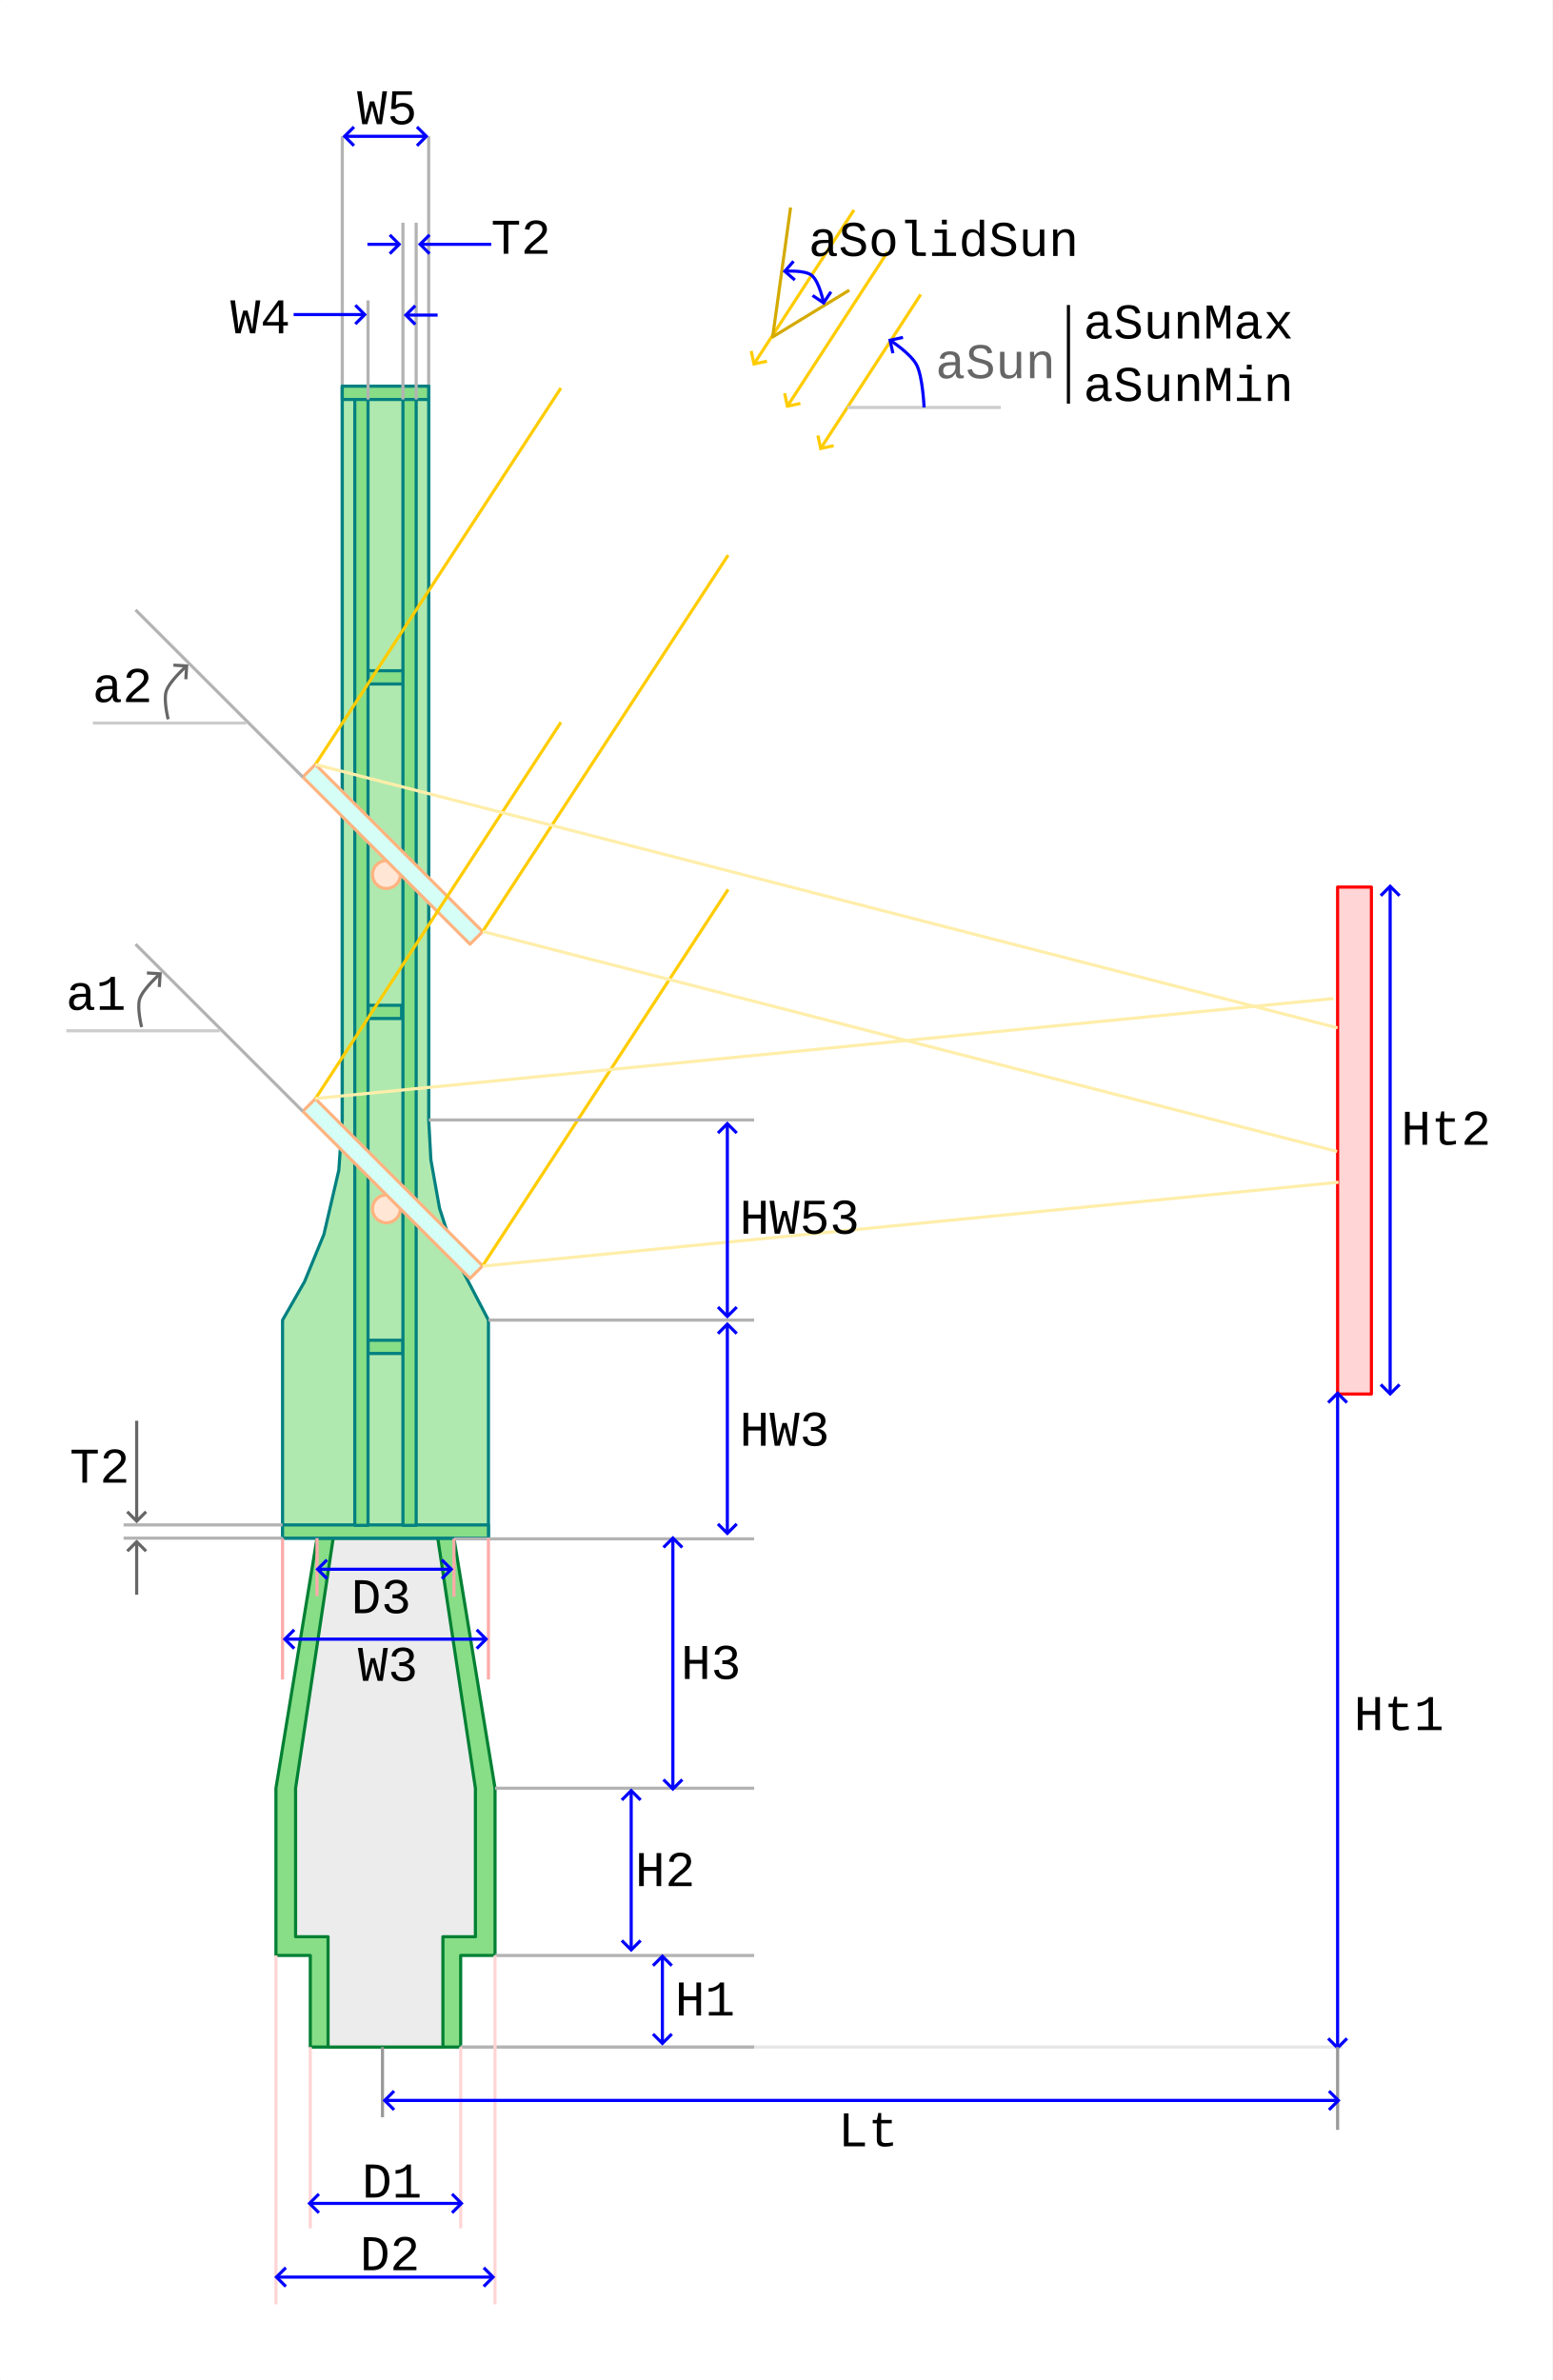
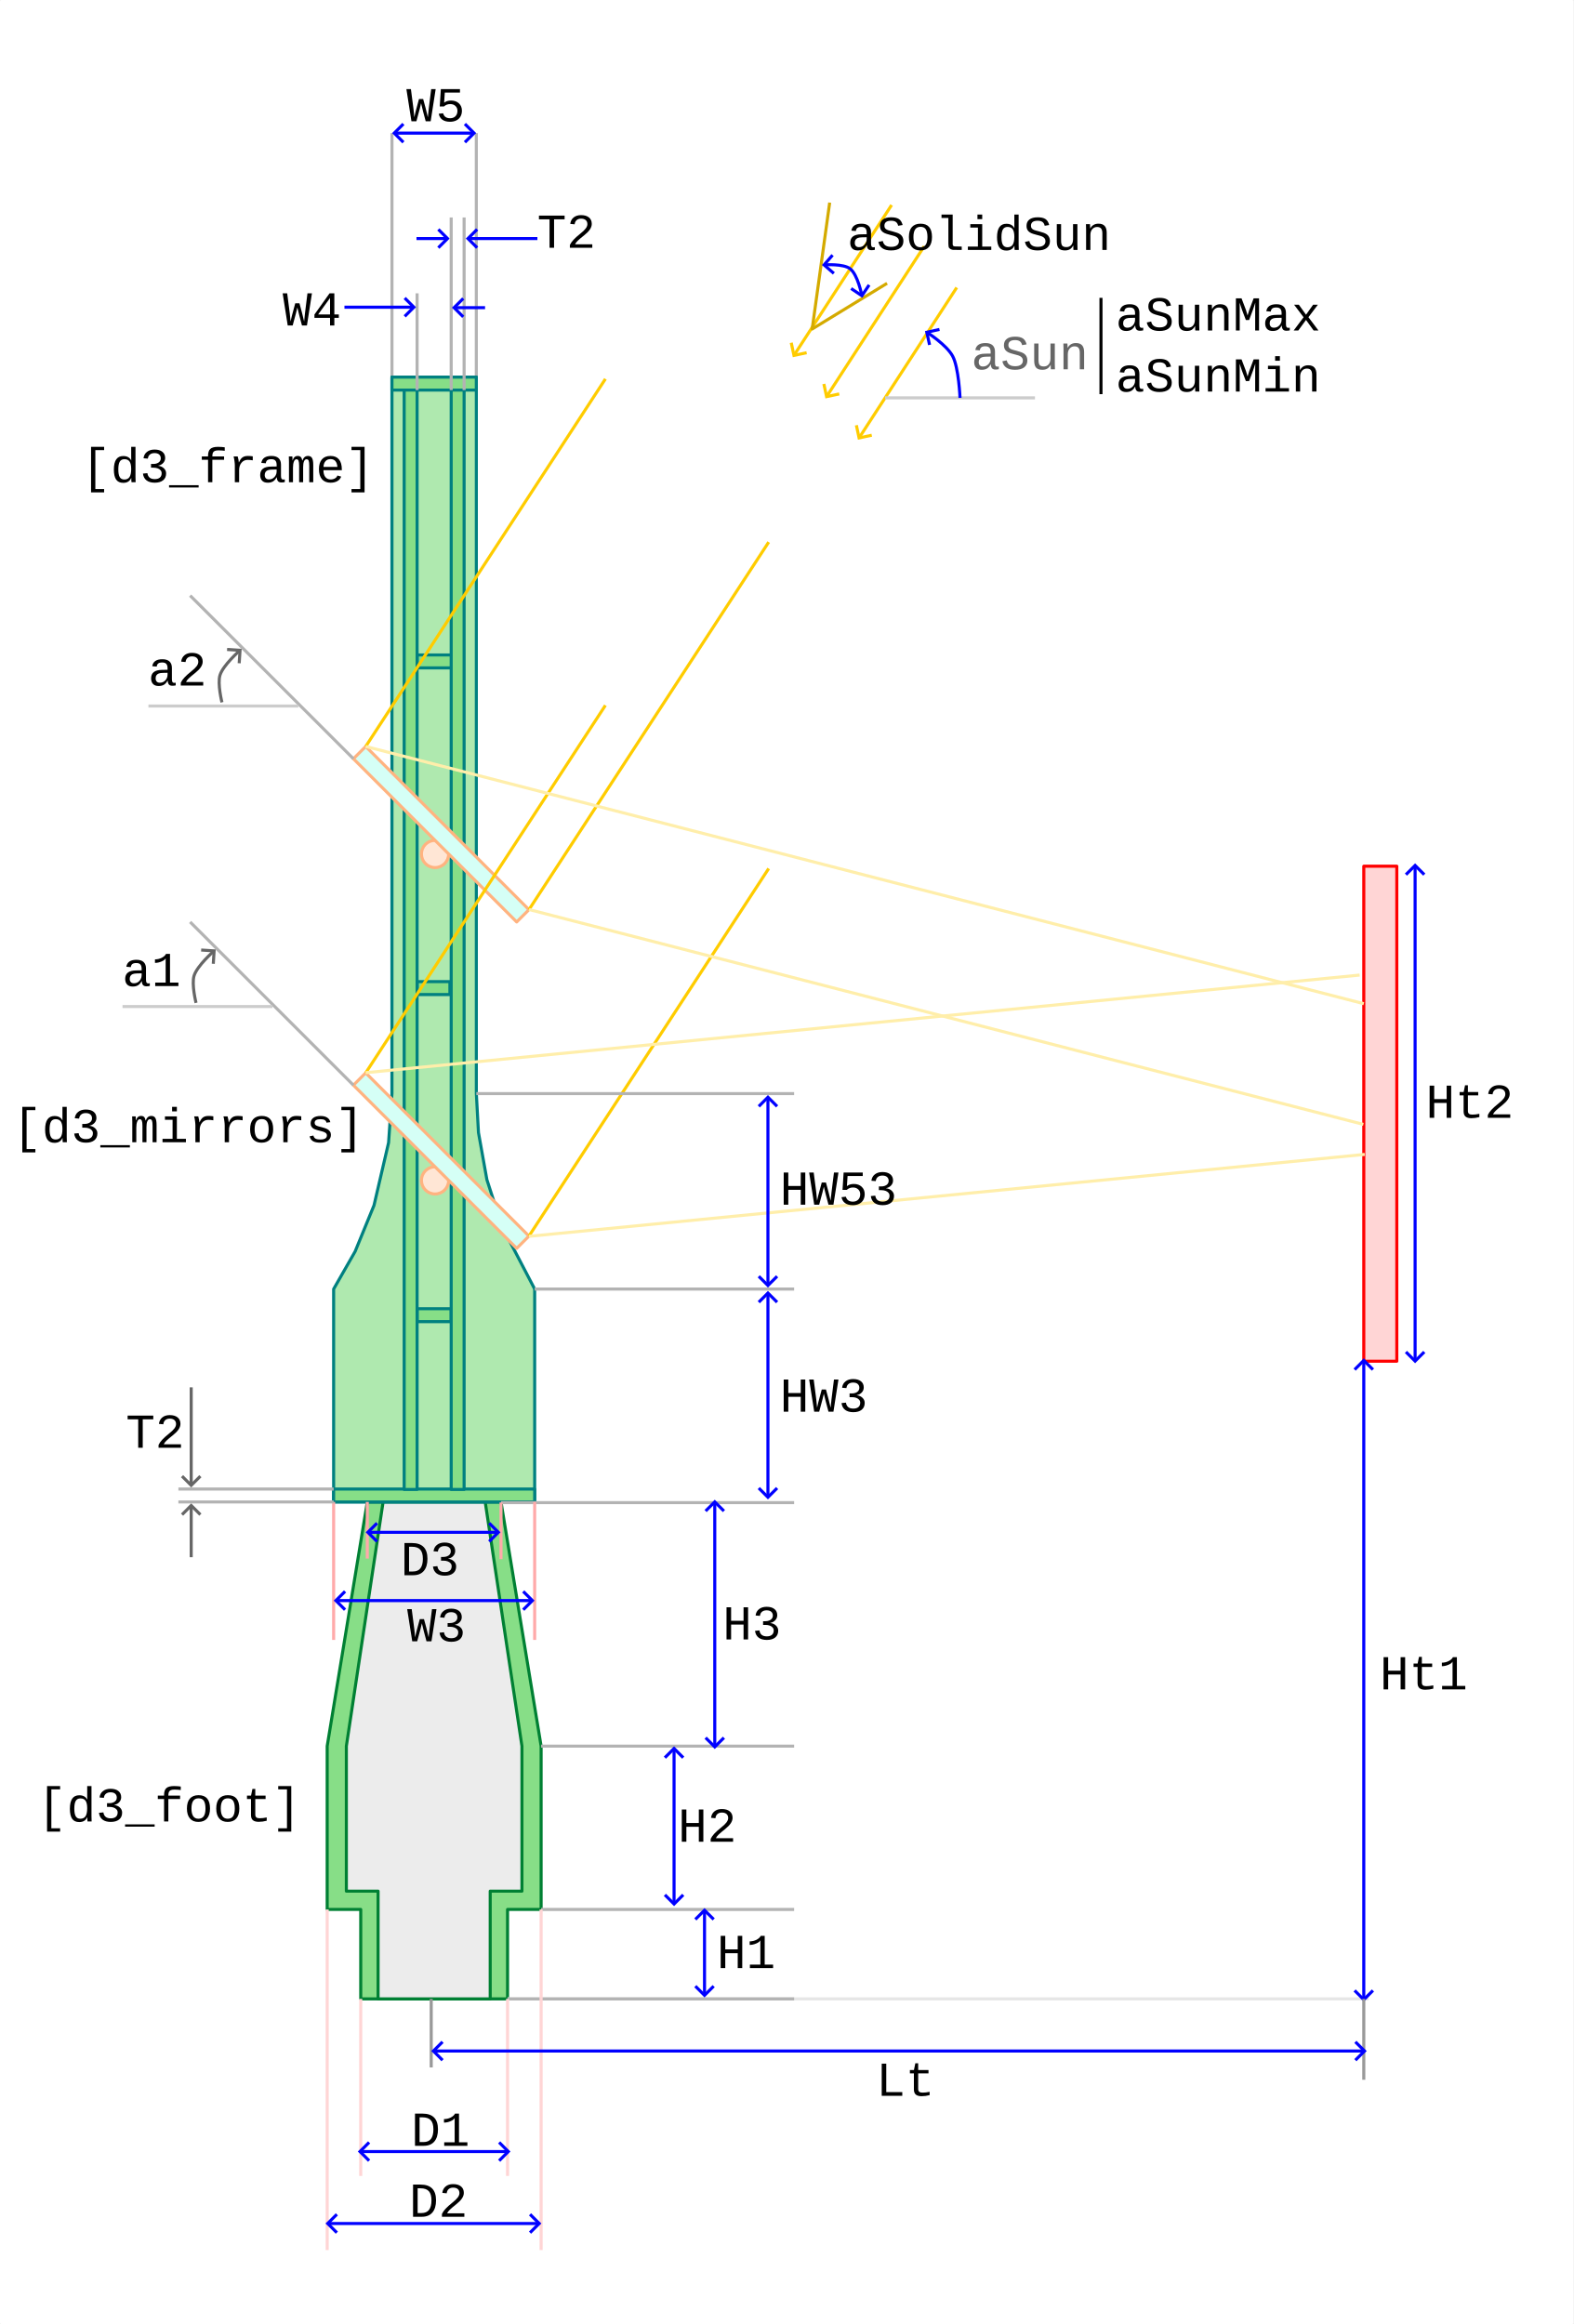
- <svg xmlns="http://www.w3.org/2000/svg" width="496.525" height="761.406" viewBox="0 0 131.372 201.455" version="1.1" id="svg1">
+ <svg xmlns="http://www.w3.org/2000/svg" width="515.445" height="761.406" viewBox="0 0 136.378 201.455" version="1.1" id="svg1">
  <defs id="defs1">
+     <rect x="689.23" y="1352.333" width="144.153" height="33.335" id="rect4" />
+     <rect x="674.815" y="1304.583" width="124.332" height="58.562" id="rect3" />
+     <rect x="684.726" y="1269.445" width="145.955" height="48.652" id="rect2" />
    <rect x="411.867" y="986.843" width="81.864" height="54.769" id="rect68" />
    <rect x="320.128" y="1090.985" width="103.843" height="35.676" id="rect60" />
    <rect x="44.914" y="1429.588" width="36.632" height="29.937" id="rect47" />
    <rect x="223.662" y="905.234" width="38.065" height="21.064" id="rect46" />
    <rect x="187.174" y="889.468" width="47.75" height="31.308" id="rect45" />
    <rect x="186.174" y="897.576" width="26.227" height="18.019" id="rect44" />
    <rect x="349.57" y="1346.477" width="53.156" height="41.096" id="rect43" />
    <rect x="33.786" y="1444.231" width="54.958" height="31.083" id="rect42" />
    <rect x="71.352" y="1143.225" width="38.224" height="26.12" id="rect41" />
    <rect x="489.271" y="1312.367" width="59.885" height="47.143" id="rect30" />
    <rect x="277.126" y="1485.013" width="77.723" height="44.595" id="rect29" />
    <rect x="438.942" y="922.479" width="70.078" height="43.912" id="rect28" />
    <marker style="overflow:visible" id="ArrowWide" refX="0" refY="0" orient="auto-start-reverse" markerWidth="1" markerHeight="1" viewBox="0 0 1 1" preserveAspectRatio="xMidYMid">
      <path style="fill:none;stroke:context-stroke;stroke-width:1;stroke-linecap:butt" d="M 3,-3 0,0 3,3" transform="rotate(180,0.125,0)" id="path12" />
    </marker>
    <marker style="overflow:visible" id="ArrowWide-5" refX="0" refY="0" orient="auto-start-reverse" markerWidth="1" markerHeight="1" viewBox="0 0 1 1" preserveAspectRatio="xMidYMid">
      <path style="fill:none;stroke:context-stroke;stroke-width:1;stroke-linecap:butt" d="M 3,-3 0,0 3,3" transform="rotate(180,0.125,0)" id="path12-8" />
    </marker>
    <marker style="overflow:visible" id="ArrowWide-5-0" refX="0" refY="0" orient="auto-start-reverse" markerWidth="1" markerHeight="1" viewBox="0 0 1 1" preserveAspectRatio="xMidYMid">
      <path style="fill:none;stroke:context-stroke;stroke-width:1;stroke-linecap:butt" d="M 3,-3 0,0 3,3" transform="rotate(180,0.125,0)" id="path12-8-8" />
    </marker>
    <marker style="overflow:visible" id="ArrowWide-0" refX="0" refY="0" orient="auto-start-reverse" markerWidth="1" markerHeight="1" viewBox="0 0 1 1" preserveAspectRatio="xMidYMid">
      <path style="fill:none;stroke:context-stroke;stroke-width:1;stroke-linecap:butt" d="M 3,-3 0,0 3,3" transform="rotate(180,0.125,0)" id="path12-3" />
    </marker>
    <marker style="overflow:visible" id="ArrowWide-3" refX="0" refY="0" orient="auto-start-reverse" markerWidth="1" markerHeight="1" viewBox="0 0 1 1" preserveAspectRatio="xMidYMid">
      <path style="fill:none;stroke:context-stroke;stroke-width:1;stroke-linecap:butt" d="M 3,-3 0,0 3,3" transform="rotate(180,0.125,0)" id="path12-38" />
    </marker>
    <marker style="overflow:visible" id="ArrowWide-64" refX="0" refY="0" orient="auto-start-reverse" markerWidth="1" markerHeight="1" viewBox="0 0 1 1" preserveAspectRatio="xMidYMid">
      <path style="fill:none;stroke:context-stroke;stroke-width:1;stroke-linecap:butt" d="M 3,-3 0,0 3,3" transform="rotate(180,0.125,0)" id="path12-9" />
    </marker>
    <marker style="overflow:visible" id="ArrowWide-4-0" refX="0" refY="0" orient="auto-start-reverse" markerWidth="1" markerHeight="1" viewBox="0 0 1 1" preserveAspectRatio="xMidYMid">
      <path style="fill:none;stroke:context-stroke;stroke-width:1;stroke-linecap:butt" d="M 3,-3 0,0 3,3" transform="rotate(180,0.125,0)" id="path12-30-4" />
    </marker>
    <marker style="overflow:visible" id="ArrowWide-31-7" refX="0" refY="0" orient="auto-start-reverse" markerWidth="1" markerHeight="1" viewBox="0 0 1 1" preserveAspectRatio="xMidYMid">
      <path style="fill:none;stroke:context-stroke;stroke-width:1;stroke-linecap:butt" d="M 3,-3 0,0 3,3" transform="rotate(180,0.125,0)" id="path12-49-1" />
    </marker>
    <rect x="148.438" y="601.077" width="29.942" height="25.483" id="rect22-2" />
    <rect x="135.696" y="640.894" width="35.357" height="29.624" id="rect23-7" />
    <rect x="145.571" y="690.904" width="35.676" height="29.624" id="rect24-2" />
    <rect x="489.271" y="1312.367" width="59.885" height="47.143" id="rect30-1" />
    <marker style="overflow:visible" id="ArrowWide-73" refX="0" refY="0" orient="auto-start-reverse" markerWidth="1" markerHeight="1" viewBox="0 0 1 1" preserveAspectRatio="xMidYMid">
      <path style="fill:none;stroke:context-stroke;stroke-width:1;stroke-linecap:butt" d="M 3,-3 0,0 3,3" transform="rotate(180,0.125,0)" id="path12-6" />
    </marker>
    <marker style="overflow:visible" id="ArrowWide-6-6" refX="0" refY="0" orient="auto-start-reverse" markerWidth="1" markerHeight="1" viewBox="0 0 1 1" preserveAspectRatio="xMidYMid">
      <path style="fill:none;stroke:context-stroke;stroke-width:1;stroke-linecap:butt" d="M 3,-3 0,0 3,3" transform="rotate(180,0.125,0)" id="path12-1-3" />
    </marker>
    <rect x="110.532" y="678.162" width="35.995" height="23.253" id="rect25-8" />
    <rect x="126.777" y="719.572" width="39.817" height="25.483" id="rect26-1" />
    <marker style="overflow:visible" id="ArrowWide-55-6" refX="0" refY="0" orient="auto-start-reverse" markerWidth="1" markerHeight="1" viewBox="0 0 1 1" preserveAspectRatio="xMidYMid">
      <path style="fill:none;stroke:context-stroke;stroke-width:1;stroke-linecap:butt" d="M 3,-3 0,0 3,3" transform="rotate(180,0.125,0)" id="path12-4-1" />
    </marker>
    <rect x="132.829" y="627.197" width="37.269" height="27.713" id="rect27-9" />
    <rect x="71.352" y="1143.225" width="38.224" height="26.12" id="rect41-8" />
    <marker style="overflow:visible" id="ArrowWide-62" refX="0" refY="0" orient="auto-start-reverse" markerWidth="1" markerHeight="1" viewBox="0 0 1 1" preserveAspectRatio="xMidYMid">
      <path style="fill:none;stroke:context-stroke;stroke-width:1;stroke-linecap:butt" d="M 3,-3 0,0 3,3" transform="rotate(180,0.125,0)" id="path12-47" />
    </marker>
    <marker style="overflow:visible" id="ArrowWide-55-6-4" refX="0" refY="0" orient="auto-start-reverse" markerWidth="1" markerHeight="1" viewBox="0 0 1 1" preserveAspectRatio="xMidYMid">
      <path style="fill:none;stroke:context-stroke;stroke-width:1;stroke-linecap:butt" d="M 3,-3 0,0 3,3" transform="rotate(180,0.125,0)" id="path12-4-1-9" />
    </marker>
    <marker style="overflow:visible" id="ArrowWide-64-9" refX="0" refY="0" orient="auto-start-reverse" markerWidth="1" markerHeight="1" viewBox="0 0 1 1" preserveAspectRatio="xMidYMid">
      <path style="fill:none;stroke:context-stroke;stroke-width:1;stroke-linecap:butt" d="M 3,-3 0,0 3,3" transform="rotate(180,0.125,0)" id="path12-9-7" />
    </marker>
    <marker style="overflow:visible" id="ArrowWide-56" refX="0" refY="0" orient="auto-start-reverse" markerWidth="1" markerHeight="1" viewBox="0 0 1 1" preserveAspectRatio="xMidYMid">
      <path style="fill:none;stroke:context-stroke;stroke-width:1;stroke-linecap:butt" d="M 3,-3 0,0 3,3" transform="rotate(180,0.125,0)" id="path12-7" />
    </marker>
    <marker style="overflow:visible" id="ArrowWide-7-7" refX="0" refY="0" orient="auto-start-reverse" markerWidth="1" markerHeight="1" viewBox="0 0 1 1" preserveAspectRatio="xMidYMid">
      <path style="fill:none;stroke:context-stroke;stroke-width:1;stroke-linecap:butt" d="M 3,-3 0,0 3,3" transform="rotate(180,0.125,0)" id="path12-45-4" />
    </marker>
    <marker style="overflow:visible" id="ArrowWide-8" refX="0" refY="0" orient="auto-start-reverse" markerWidth="1" markerHeight="1" viewBox="0 0 1 1" preserveAspectRatio="xMidYMid">
      <path style="fill:none;stroke:context-stroke;stroke-width:1;stroke-linecap:butt" d="M 3,-3 0,0 3,3" transform="rotate(180,0.125,0)" id="path12-2" />
    </marker>
    <marker style="overflow:visible" id="ArrowWide-7-6" refX="0" refY="0" orient="auto-start-reverse" markerWidth="1" markerHeight="1" viewBox="0 0 1 1" preserveAspectRatio="xMidYMid">
      <path style="fill:none;stroke:context-stroke;stroke-width:1;stroke-linecap:butt" d="M 3,-3 0,0 3,3" transform="rotate(180,0.125,0)" id="path12-45-0" />
    </marker>
    <marker style="overflow:visible" id="ArrowWide-2" refX="0" refY="0" orient="auto-start-reverse" markerWidth="1" markerHeight="1" viewBox="0 0 1 1" preserveAspectRatio="xMidYMid">
      <path style="fill:none;stroke:context-stroke;stroke-width:1;stroke-linecap:butt" d="M 3,-3 0,0 3,3" transform="rotate(180,0.125,0)" id="path12-64" />
    </marker>
    <marker style="overflow:visible" id="ArrowWide-04-6" refX="0" refY="0" orient="auto-start-reverse" markerWidth="1" markerHeight="1" viewBox="0 0 1 1" preserveAspectRatio="xMidYMid">
      <path style="fill:none;stroke:context-stroke;stroke-width:1;stroke-linecap:butt" d="M 3,-3 0,0 3,3" transform="rotate(180,0.125,0)" id="path12-09-0" />
    </marker>
    <marker style="overflow:visible" id="ArrowWide-46" refX="0" refY="0" orient="auto-start-reverse" markerWidth="1" markerHeight="1" viewBox="0 0 1 1" preserveAspectRatio="xMidYMid">
      <path style="fill:none;stroke:context-stroke;stroke-width:1;stroke-linecap:butt" d="M 3,-3 0,0 3,3" transform="rotate(180,0.125,0)" id="path12-76" />
    </marker>
    <marker style="overflow:visible" id="ArrowWide-64-9-2" refX="0" refY="0" orient="auto-start-reverse" markerWidth="1" markerHeight="1" viewBox="0 0 1 1" preserveAspectRatio="xMidYMid">
      <path style="fill:none;stroke:context-stroke;stroke-width:1;stroke-linecap:butt" d="M 3,-3 0,0 3,3" transform="rotate(180,0.125,0)" id="path12-9-7-9" />
    </marker>
    <rect x="349.57" y="1346.477" width="53.156" height="41.096" id="rect43-6" />
  </defs>
-   <g id="layer1" transform="translate(-14.17037,-234.4313)">
-     <rect style="fill:#ffffff;stroke:#ffffff;stroke-width:0.265;stroke-linejoin:round;stroke-dasharray:none" id="rect48" width="131.108" height="201.191" x="14.303" y="234.564" />
+   <g id="layer1" transform="translate(-9.164436,-234.4313)">
+     <rect style="fill:#ffffff;stroke:#ffffff;stroke-width:0.265;stroke-linejoin:round;stroke-dasharray:none" id="rect48" width="136.114" height="201.191" x="9.297" y="234.564" />
    <path style="fill:#ffeeaa;stroke:#b3b3b3;stroke-width:0.265;stroke-linejoin:round" d="M 43.138,267.126 V 245.97" id="path18-17-3-7-4-6-1-0-11-7" />
    <path style="fill:#ffeeaa;stroke:#b3b3b3;stroke-width:0.265;stroke-linejoin:round" d="M 50.449,267.125 V 245.97" id="path18-17-3-7-4-6-1-0-11-7-3" />
    <path style="fill:#ffeeaa;stroke:#666666;stroke-width:0.265;stroke-linejoin:round;stroke-dasharray:none;marker-start:url(#ArrowWide-46)" d="m 25.737,363.121 v -8.428" id="path34-7" />
    <path style="fill:#ffeeaa;stroke:#666666;stroke-width:0.265;stroke-linejoin:round;stroke-dasharray:none;marker-start:url(#ArrowWide-04-6)" d="m 25.737,364.999 v 4.419" id="path34-6-5" />
    <path style="fill:#ffeeaa;stroke:#0000ff;stroke-width:0.265;stroke-linejoin:round;stroke-dasharray:none;marker-start:url(#ArrowWide-56)" d="M 47.885,255.11 H 45.264" id="path20-47" />
    <path style="fill:#ffeeaa;stroke:#0000ff;stroke-width:0.265;stroke-linejoin:round;stroke-dasharray:none;marker-start:url(#ArrowWide-7-7)" d="m 49.791,255.11 h 5.952" id="path20-4-4" />
    <path style="fill:#87de87;stroke:#008033;stroke-width:0.265;stroke-linejoin:round" d="m 40.999,364.626 -3.476,21.166 v 14.159 h 2.908 v 7.754 h 12.726 v -7.754 h 2.908 V 385.793 l -3.476,-21.166 z" id="path7-7" />
    <path style="fill:#ececec;stroke:#008033;stroke-width:0.265;stroke-linejoin:round" d="m 42.369,364.626 -3.184,21.166 v 12.571 h 2.75 v 9.341 h 9.718 v -9.341 h 2.75 V 385.793 l -3.184,-21.166 z" id="path7-6-8" />
    <rect style="fill:#87de87;stroke:#008080;stroke-width:0.265;stroke-linejoin:round" id="rect7-8" width="7.311" height="62.104" x="43.138" y="267.125" />
    <path style="fill:#afe9af;stroke:#008080;stroke-width:0.265;stroke-linejoin:round" d="m 43.138,267.126 v 62.104 l -0.293,4.249 -1.264,5.44 -1.637,3.997 -1.862,3.257 v 18.454 h 17.425 v -18.454 0 l -2.831,-5.426 -1.31,-4.052 -0.73,-4.087 -0.185,-3.379 v -62.104 z" id="path9" />
    <rect style="fill:#87de87;stroke:#008080;stroke-width:0.265;stroke-linejoin:round" id="rect3-6-5-3" width="3.517" height="1.12" x="45.316" y="291.206" />
    <rect style="fill:#87de87;stroke:#008080;stroke-width:0.265;stroke-linejoin:round" id="rect3-6-1-8" width="2.843" height="1.12" x="45.316" y="319.523" />
    <rect style="fill:#87de87;stroke:#008080;stroke-width:0.265;stroke-linejoin:round" id="rect3-6-60" width="2.955" height="1.12" x="45.316" y="347.877" />
    <rect style="fill:#87de87;stroke:#008080;stroke-width:0.265;stroke-linejoin:round" id="rect3-6-60-9" width="7.311" height="1.12" x="43.138" y="267.125" />
    <rect style="fill:#87de87;stroke:#008080;stroke-width:0.265;stroke-linejoin:round" id="rect3-6-60-9-3" width="17.425" height="1.12" x="38.081" y="363.507" />
    <rect style="fill:#87de87;stroke:#008080;stroke-width:0.265;stroke-linejoin:round" id="rect3-6-60-9-2" width="95.299" height="1.12" x="268.245" y="-45.316" transform="rotate(90)" />
    <rect style="fill:#87de87;stroke:#008080;stroke-width:0.265;stroke-linejoin:round" id="rect3-6-60-9-2-9" width="95.299" height="1.12" x="268.245" y="-49.391" transform="rotate(90)" />
    <circle style="fill:#ffe6d5;stroke:#ffb380;stroke-width:0.265;stroke-linejoin:round" id="path10" cx="46.871" cy="308.458" r="1.18" />
    <circle style="fill:#ffe6d5;stroke:#ffb380;stroke-width:0.265;stroke-linejoin:round" id="path10-2" cx="46.871" cy="336.753" r="1.18" />
    <rect style="fill:#d5fff6;stroke:#ffb380;stroke-width:0.265;stroke-linejoin:round" id="rect6-1-48" width="1.507" height="20.01" x="-184.175" y="240.387" transform="rotate(-45.00911)" />
    <rect style="fill:#d5fff6;stroke:#ffb380;stroke-width:0.265;stroke-linejoin:round" id="rect6-1-48-3" width="1.507" height="20.01" x="-204.186" y="260.391" transform="rotate(-45.00911)" />
    <rect style="fill:#ffd5d5;stroke:#ff0000;stroke-width:0.265;stroke-linejoin:round" id="rect10" width="2.861" height="42.908" x="127.37" y="309.518" />
    <path style="fill:#ffd5d5;stroke:#999999;stroke-width:0.265;stroke-linejoin:round" d="m 46.54,407.705 v 5.939" id="path11" />
    <path style="fill:#ffd5d5;stroke:#e6e6e6;stroke-width:0.265;stroke-linejoin:round" d="M 53.156,407.705 H 127.792" id="path11-1-0" />
    <path style="fill:#ffd5d5;stroke:#0000ff;stroke-width:0.265;stroke-linejoin:round;marker-start:url(#ArrowWide-5);marker-end:url(#ArrowWide-5)" d="M 127.37,407.705 V 352.426" id="path11-1-0-4-7" />
    <path style="fill:#ffd5d5;stroke:#999999;stroke-width:0.265;stroke-linejoin:round" d="m 127.37,407.705 v 7.008" id="path11-2" />
    <path style="fill:#ffd5d5;stroke:#0000ff;stroke-width:0.265;stroke-linejoin:round;marker-start:url(#ArrowWide-5-0);marker-end:url(#ArrowWide-5-0)" d="M 131.818,352.351 V 309.518" id="path11-1-0-4-7-0" />
    <path style="fill:#ffd5d5;stroke:#ffcc00;stroke-width:0.265;stroke-linejoin:round;marker-end:url(#ArrowWide)" d="m 86.443,252.205 -8.428,12.979" id="path13" />
    <path style="fill:#ffd5d5;stroke:#ffcc00;stroke-width:0.265;stroke-linejoin:round;marker-end:url(#ArrowWide-0)" d="m 89.271,255.779 -8.428,12.979" id="path13-9" />
    <path style="fill:#ffd5d5;stroke:#ffcc00;stroke-width:0.265;stroke-linejoin:round;marker-end:url(#ArrowWide-3)" d="m 92.088,259.358 -8.428,12.979" id="path13-6" />
    <path style="fill:#ffd5d5;stroke:#cccccc;stroke-width:0.265;stroke-linejoin:round" d="M 85.878,268.921 H 98.87" id="path14" />
    <path style="fill:none;stroke:#0000ff;stroke-width:0.265;stroke-linejoin:round;marker-end:url(#ArrowWide)" d="m 92.374,268.921 c 0,0 -0.111,-2.647 -0.642,-3.622 -0.53,-0.975 -2.183,-2.032 -2.183,-2.032" id="path15" />
    <path style="fill:#ffd5d5;stroke:#ffcc00;stroke-width:0.265;stroke-linejoin:round" d="m 61.639,267.277 -20.777,31.861" id="path13-67" />
    <path style="fill:#ffd5d5;stroke:#ffcc00;stroke-width:0.265;stroke-linejoin:round" d="M 75.79,281.424 55.012,313.285" id="path13-67-2" />
    <path style="fill:#ffd5d5;stroke:#ffcc00;stroke-width:0.265;stroke-linejoin:round" d="M 61.639,295.572 40.861,327.433" id="path13-67-21" />
    <path style="fill:#ffd5d5;stroke:#ffcc00;stroke-width:0.265;stroke-linejoin:round" d="M 75.79,309.718 55.012,341.58" id="path13-67-4" />
    <path style="fill:none;stroke:#ffeeaa;stroke-width:0.265;stroke-linejoin:round" d="m 40.861,299.139 86.509,22.298" id="path16" />
    <path style="fill:none;stroke:#ffeeaa;stroke-width:0.265;stroke-linejoin:round" d="m 55.018,313.275 72.315,18.624" id="path16-5" />
    <path style="fill:#ffeeaa;stroke:#ffeeaa;stroke-width:0.265;stroke-linejoin:round" d="m 55.012,341.602 72.439,-7.103" id="path17" />
    <path style="fill:#ffeeaa;stroke:#ffeeaa;stroke-width:0.265;stroke-linejoin:round" d="m 40.856,327.416 86.157,-8.462" id="path17-6" />
    <path style="fill:#ffeeaa;stroke:#0000ff;stroke-width:0.265;stroke-linejoin:round;stroke-dasharray:none;marker-start:url(#ArrowWide-2);marker-end:url(#ArrowWide-2)" d="m 43.399,245.97 h 6.788" id="path19-2" />
    <path style="fill:#ffeeaa;stroke:#b3b3b3;stroke-width:0.265;stroke-linejoin:round" d="M 52.588,364.686 H 77.995" id="path18-1" />
    <path style="fill:#ffeeaa;stroke:#b3b3b3;stroke-width:0.265;stroke-linejoin:round" d="M 56.064,385.793 H 77.995" id="path18-3-0" />
    <path style="fill:#ffeeaa;stroke:#b3b3b3;stroke-width:0.265;stroke-linejoin:round" d="M 56.064,399.952 H 77.995" id="path18-3-1-6" />
    <path style="fill:#ffeeaa;stroke:#b3b3b3;stroke-width:0.265;stroke-linejoin:round" d="M 53.156,407.705 H 77.995" id="path18-3-1-3-1" />
    <path style="fill:#ffeeaa;stroke:#0000ff;stroke-width:0.265;stroke-linejoin:round;stroke-dasharray:none;marker-start:url(#ArrowWide-64);marker-end:url(#ArrowWide-64)" d="m 71.116,364.686 v 21.107" id="path21-5" />
    <path style="fill:#ffeeaa;stroke:#0000ff;stroke-width:0.265;stroke-linejoin:round;stroke-dasharray:none;marker-start:url(#ArrowWide-4-0);marker-end:url(#ArrowWide-4-0)" d="m 67.588,386.065 v 13.349" id="path21-8-9" />
    <path style="fill:#ffeeaa;stroke:#0000ff;stroke-width:0.265;stroke-linejoin:round;stroke-dasharray:none;marker-start:url(#ArrowWide-31-7);marker-end:url(#ArrowWide-31-7)" d="m 70.228,400.085 v 7.243" id="path21-89-4" />
    <text xml:space="preserve" transform="matrix(0.2645833,0,0,0.2645833,32.02085,242.2321)" id="text22-9" style="font-size:16px;line-height:normal;font-family:'Liberation Mono';-inkscape-font-specification:'Liberation Mono';text-decoration-color:#000000;white-space:pre;shape-inside:url(#rect22-2);display:inline;fill:#000000;stroke-width:1;-inkscape-stroke:none;stop-color:#000000">
      <tspan x="148.438" y="615.313" id="tspan1">H1</tspan>
    </text>
    <text xml:space="preserve" transform="matrix(0.2645833,0,0,0.2645833,32.02085,220.7409)" id="text23-9" style="font-size:16px;line-height:normal;font-family:'Liberation Mono';-inkscape-font-specification:'Liberation Mono';text-decoration-color:#000000;white-space:pre;shape-inside:url(#rect23-7);display:inline;fill:#000000;stroke-width:1;-inkscape-stroke:none;stop-color:#000000">
      <tspan x="135.695" y="655.131" id="tspan2">H2</tspan>
    </text>
    <text xml:space="preserve" transform="matrix(0.2645833,0,0,0.2645833,33.28504,189.979)" id="text24-1" style="font-size:16px;line-height:normal;font-family:'Liberation Mono';-inkscape-font-specification:'Liberation Mono';text-decoration-color:#000000;white-space:pre;shape-inside:url(#rect24-2);display:inline;fill:#000000;stroke-width:1;-inkscape-stroke:none;stop-color:#000000">
-       <tspan x="145.57" y="705.141" id="tspan3">H3</tspan>
+       <tspan x="145.57" y="705.141" id="tspan6">H3</tspan>
    </text>
    <text xml:space="preserve" transform="matrix(0.2645833,0,0,0.2645833,-22.79847,18.60658)" id="text28" style="font-size:16px;line-height:normal;font-family:'Liberation Mono';-inkscape-font-specification:'Liberation Mono';text-decoration-color:#000000;white-space:pre;shape-inside:url(#rect28);display:inline;fill:#666666;stroke-width:1;-inkscape-stroke:none;stop-color:#000000">
-       <tspan x="438.941" y="936.715" id="tspan4">aSun</tspan>
+       <tspan x="438.941" y="936.715" id="tspan7">aSun</tspan>
    </text>
    <text xml:space="preserve" transform="matrix(0.2645833,0,0,0.2645833,11.77148,19.42999)" id="text29" style="font-size:16px;line-height:normal;font-family:'Liberation Mono';-inkscape-font-specification:'Liberation Mono';text-decoration-color:#000000;white-space:pre;shape-inside:url(#rect29);display:inline;fill:#000000;stroke-width:1;-inkscape-stroke:none;stop-color:#000000">
-       <tspan x="277.127" y="1499.25" id="tspan5">Lt</tspan>
+       <tspan x="277.127" y="1499.25" id="tspan8">Lt</tspan>
    </text>
    <text xml:space="preserve" transform="matrix(0.2645833,0,0,0.2645833,-0.7018443,29.8765)" id="text30" style="font-size:16px;line-height:normal;font-family:'Liberation Mono';-inkscape-font-specification:'Liberation Mono';text-decoration-color:#000000;white-space:pre;shape-inside:url(#rect30);display:inline;fill:#000000;stroke-width:1;-inkscape-stroke:none;stop-color:#000000">
-       <tspan x="489.271" y="1326.604" id="tspan6">Ht1</tspan>
+       <tspan x="489.271" y="1326.604" id="tspan9">Ht1</tspan>
    </text>
    <text xml:space="preserve" transform="matrix(0.2645833,0,0,0.2645833,3.289239,-19.66903)" id="text30-9" style="font-size:16px;line-height:normal;font-family:'Liberation Mono';-inkscape-font-specification:'Liberation Mono';text-decoration-color:#000000;white-space:pre;shape-inside:url(#rect30-1);display:inline;fill:#000000;stroke-width:1;-inkscape-stroke:none;stop-color:#000000">
-       <tspan x="489.271" y="1326.604" id="tspan7">Ht2</tspan>
+       <tspan x="489.271" y="1326.604" id="tspan10">Ht2</tspan>
    </text>
    <path style="fill:#ffeeaa;stroke:#ffd5d5;stroke-width:0.265;stroke-linejoin:round" d="m 37.523,399.952 v 29.524" id="path18-3-6-3" />
    <path style="fill:#ffeeaa;stroke:#ffd5d5;stroke-width:0.265;stroke-linejoin:round" d="m 56.064,399.952 v 29.524" id="path18-3-6-2-9" />
    <path style="fill:#ffeeaa;stroke:#ffd5d5;stroke-width:0.265;stroke-linejoin:round" d="m 40.43,407.705 v 15.349" id="path18-3-6-2-5-0" />
    <path style="fill:#ffeeaa;stroke:#ffd5d5;stroke-width:0.265;stroke-linejoin:round" d="m 53.156,407.705 v 15.349" id="path18-3-6-2-5-9-8" />
    <path style="fill:#ffeeaa;stroke:#0000ff;stroke-width:0.265;stroke-linejoin:round;stroke-dasharray:none;marker-start:url(#ArrowWide-73);marker-end:url(#ArrowWide-73)" d="M 40.43,420.937 H 53.156" id="path19-8" />
    <path style="fill:#ffeeaa;stroke:#0000ff;stroke-width:0.265;stroke-linejoin:round;stroke-dasharray:none;marker-start:url(#ArrowWide-6-6);marker-end:url(#ArrowWide-6-6)" d="M 37.632,427.174 H 55.834" id="path19-1-5" />
    <text xml:space="preserve" transform="matrix(0.2645833,0,0,0.2645833,15.55467,237.2417)" id="text25-0" style="font-size:16px;line-height:normal;font-family:'Liberation Mono';-inkscape-font-specification:'Liberation Mono';text-decoration-color:#000000;white-space:pre;shape-inside:url(#rect25-8);display:inline;fill:#000000;stroke-width:1;-inkscape-stroke:none;stop-color:#000000">
-       <tspan x="110.531" y="692.399" id="tspan8">D1</tspan>
+       <tspan x="110.531" y="692.399" id="tspan11">D1</tspan>
    </text>
    <text xml:space="preserve" transform="matrix(0.2645833,0,0,0.2645833,11.08787,232.4378)" id="text26-6" style="font-size:16px;line-height:normal;font-family:'Liberation Mono';-inkscape-font-specification:'Liberation Mono';text-decoration-color:#000000;white-space:pre;shape-inside:url(#rect26-1);display:inline;fill:#000000;stroke-width:1;-inkscape-stroke:none;stop-color:#000000">
-       <tspan x="126.777" y="733.809" id="tspan9">D2</tspan>
+       <tspan x="126.777" y="733.809" id="tspan12">D2</tspan>
    </text>
    <path style="fill:#ffd5d5;stroke:#0000ff;stroke-width:0.265;stroke-linejoin:round;marker-start:url(#ArrowWide);marker-end:url(#ArrowWide)" d="M 46.793,412.223 H 127.37" id="path11-1-0-4" />
    <path style="fill:#ffeeaa;stroke:#ffaaaa;stroke-width:0.265;stroke-linejoin:round" d="m 40.999,364.626 v 4.911" id="path18-3-6-2-5-9-8-4" />
    <path style="fill:#ffeeaa;stroke:#ffaaaa;stroke-width:0.265;stroke-linejoin:round" d="m 52.588,364.673 v 4.911" id="path18-3-6-2-5-9-8-4-7" />
    <path style="fill:#ffeeaa;stroke:#0000ff;stroke-width:0.265;stroke-linejoin:round;stroke-dasharray:none;marker-start:url(#ArrowWide-55-6);marker-end:url(#ArrowWide-55-6)" d="M 41.114,367.259 H 52.294" id="path19-6-8" />
    <text xml:space="preserve" transform="matrix(0.2645833,0,0,0.2645833,8.742343,201.2652)" id="text27-1" style="font-size:16px;line-height:normal;font-family:'Liberation Mono';-inkscape-font-specification:'Liberation Mono';text-decoration-color:#000000;white-space:pre;shape-inside:url(#rect27-9);display:inline;fill:#000000;stroke-width:1;-inkscape-stroke:none;stop-color:#000000">
-       <tspan x="132.83" y="641.434" id="tspan10">D3</tspan>
+       <tspan x="132.83" y="641.434" id="tspan13">D3</tspan>
    </text>
    <path style="fill:#ffeeaa;stroke:#b3b3b3;stroke-width:0.265;stroke-linejoin:round" d="m 45.316,268.245 v -8.387" id="path18-17-3-7-4-6-1-0" />
    <path style="fill:#ffffff;stroke:#b3b3b3;stroke-width:0.265;stroke-linejoin:round;stroke-dasharray:none" d="m 25.644,286.058 14.151,14.147" id="path40" />
    <path style="fill:#ffffff;stroke:#b3b3b3;stroke-width:0.265;stroke-linejoin:round;stroke-dasharray:none" d="m 25.644,314.352 14.151,14.147" id="path40-0" />
    <path style="fill:#ffd5d5;stroke:#cccccc;stroke-width:0.265;stroke-linejoin:round" d="M 22.029,295.632 H 35.02" id="path14-8" />
    <path style="fill:#ffffff;stroke:#666666;stroke-width:0.265;stroke-linejoin:round;stroke-dasharray:none;marker-end:url(#ArrowWide)" d="m 28.402,295.314 c 0,0 -0.403,-1.607 -0.169,-2.36 0.267,-0.859 1.686,-2.107 1.686,-2.107" id="path41" />
    <text xml:space="preserve" transform="matrix(0.2645833,0,0,0.2645833,3.118331,-12.38905)" id="text41" style="font-size:16px;line-height:normal;font-family:'Liberation Mono';-inkscape-font-specification:'Liberation Mono';text-decoration-color:#000000;white-space:pre;shape-inside:url(#rect41);display:inline;fill:#000000;stroke-width:1;-inkscape-stroke:none;stop-color:#000000">
-       <tspan x="71.352" y="1157.461" id="tspan11">a2</tspan>
+       <tspan x="71.352" y="1157.461" id="tspan14">a2</tspan>
    </text>
    <path style="fill:#ffd5d5;stroke:#cccccc;stroke-width:0.265;stroke-linejoin:round" d="M 19.783,321.684 H 32.775" id="path14-8-9" />
    <path style="fill:#ffffff;stroke:#666666;stroke-width:0.265;stroke-linejoin:round;stroke-dasharray:none;marker-end:url(#ArrowWide-62)" d="m 26.156,321.367 c 0,0 -0.403,-1.607 -0.169,-2.36 0.267,-0.859 1.686,-2.107 1.686,-2.107" id="path41-2" />
    <text xml:space="preserve" transform="matrix(0.2645833,0,0,0.2645833,0.8724645,13.66362)" id="text41-8" style="font-size:16px;line-height:normal;font-family:'Liberation Mono';-inkscape-font-specification:'Liberation Mono';text-decoration-color:#000000;white-space:pre;shape-inside:url(#rect41-8);display:inline;fill:#000000;stroke-width:1;-inkscape-stroke:none;stop-color:#000000">
-       <tspan x="71.352" y="1157.461" id="tspan12">a1</tspan>
+       <tspan x="71.352" y="1157.461" id="tspan15">a1</tspan>
    </text>
    <path style="fill:#ffeeaa;stroke:#ffaaaa;stroke-width:0.265;stroke-linejoin:round" d="M 38.081,364.626 V 376.589" id="path18-3-6-2-5-9-8-4-7-9" />
    <path style="fill:#ffeeaa;stroke:#ffaaaa;stroke-width:0.265;stroke-linejoin:round" d="m 55.506,364.627 v 11.962" id="path18-3-6-2-5-9-8-4-7-9-2" />
    <path style="fill:#ffeeaa;stroke:#0000ff;stroke-width:0.265;stroke-linejoin:round;stroke-dasharray:none;marker-start:url(#ArrowWide-55-6-4);marker-end:url(#ArrowWide-55-6-4)" d="M 38.343,373.177 H 55.243" id="path19-6-8-9" />
    <text xml:space="preserve" transform="matrix(0.2645833,0,0,0.2645833,35.51827,-9.17754)" id="text42" style="font-size:16px;line-height:normal;font-family:'Liberation Mono';-inkscape-font-specification:'Liberation Mono';text-decoration-color:#000000;white-space:pre;shape-inside:url(#rect42);display:inline;fill:#000000;stroke-width:1;-inkscape-stroke:none;stop-color:#000000">
-       <tspan x="33.785" y="1458.467" id="tspan13">W3</tspan>
+       <tspan x="33.785" y="1458.467" id="tspan16">W3</tspan>
    </text>
    <path style="fill:#ffeeaa;stroke:#b3b3b3;stroke-width:0.265;stroke-linejoin:round" d="M 55.506,346.172 H 77.995" id="path18-1-8" />
    <path style="fill:#ffeeaa;stroke:#0000ff;stroke-width:0.265;stroke-linejoin:round;stroke-dasharray:none;marker-start:url(#ArrowWide-64-9);marker-end:url(#ArrowWide-64-9)" d="m 75.725,346.584 v 17.57" id="path21-5-3" />
    <text xml:space="preserve" transform="matrix(0.2645833,0,0,0.2645833,-15.73292,-3.218098)" id="text43" style="font-size:16px;line-height:normal;font-family:'Liberation Mono';-inkscape-font-specification:'Liberation Mono';text-decoration-color:#000000;white-space:pre;shape-inside:url(#rect43);display:inline;fill:#000000;stroke-width:1;-inkscape-stroke:none;stop-color:#000000">
-       <tspan x="349.57" y="1360.713" id="tspan14">HW3</tspan>
+       <tspan x="349.57" y="1360.713" id="tspan17">HW3</tspan>
    </text>
    <path style="fill:#ffeeaa;stroke:#b3b3b3;stroke-width:0.265;stroke-linejoin:round" d="m 48.271,268.245 v -14.961" id="path18-17-3-7-4-6-1-0-1" />
    <path style="fill:#ffeeaa;stroke:#b3b3b3;stroke-width:0.265;stroke-linejoin:round" d="m 49.391,268.245 v -14.961" id="path18-17-3-7-4-6-1-0-11" />
    <path style="fill:#ffeeaa;stroke:#0000ff;stroke-width:0.265;stroke-linejoin:round;stroke-dasharray:none;marker-start:url(#ArrowWide-8)" d="m 48.586,261.102 h 2.621" id="path20-46" />
    <path style="fill:#ffeeaa;stroke:#0000ff;stroke-width:0.265;stroke-linejoin:round;stroke-dasharray:none;marker-start:url(#ArrowWide-7-6)" d="M 44.971,261.06 H 39.019" id="path20-4-2" />
    <text xml:space="preserve" transform="matrix(0.2645833,0,0,0.2645833,-15.59524,21.39608)" id="text44" style="font-size:16px;line-height:normal;font-family:'Liberation Mono';-inkscape-font-specification:'Liberation Mono';text-decoration-color:#000000;white-space:pre;shape-inside:url(#rect44);display:inline;fill:#000000;stroke-width:1;-inkscape-stroke:none;stop-color:#000000">
-       <tspan x="186.174" y="911.813" id="tspan15">W4</tspan>
+       <tspan x="186.174" y="911.813" id="tspan18">W4</tspan>
    </text>
    <text xml:space="preserve" transform="matrix(0.2645833,0,0,0.2645833,-5.135783,5.840253)" id="text45" style="font-size:16px;line-height:normal;font-family:'Liberation Mono';-inkscape-font-specification:'Liberation Mono';text-decoration-color:#000000;white-space:pre;shape-inside:url(#rect45);display:inline;fill:#000000;stroke-width:1;-inkscape-stroke:none;stop-color:#000000">
-       <tspan x="187.174" y="903.703" id="tspan16">W5</tspan>
+       <tspan x="187.174" y="903.703" id="tspan19">W5</tspan>
    </text>
    <text xml:space="preserve" transform="matrix(0.2645833,0,0,0.2645833,-3.456476,12.63402)" id="text46" style="font-size:16px;line-height:normal;font-family:'Liberation Mono';-inkscape-font-specification:'Liberation Mono';text-decoration-color:#000000;white-space:pre;shape-inside:url(#rect46);display:inline;fill:#000000;stroke-width:1;-inkscape-stroke:none;stop-color:#000000">
-       <tspan x="223.662" y="919.471" id="tspan17">T2</tspan>
+       <tspan x="223.662" y="919.471" id="tspan20">T2</tspan>
    </text>
    <path style="fill:#ffeeaa;stroke:#b3b3b3;stroke-width:0.265;stroke-linejoin:round" d="M 24.627,364.626 H 38.081" id="path18-1-4" />
    <path style="fill:#ffeeaa;stroke:#b3b3b3;stroke-width:0.265;stroke-linejoin:round" d="M 24.627,363.507 H 38.081" id="path18-1-4-7" />
    <text xml:space="preserve" transform="matrix(0.2645833,0,0,0.2645833,8.185217,-22.08116)" id="text47" style="font-size:16px;line-height:normal;font-family:'Liberation Mono';-inkscape-font-specification:'Liberation Mono';text-decoration-color:#000000;white-space:pre;shape-inside:url(#rect47);display:inline;fill:#000000;stroke-width:1;-inkscape-stroke:none;stop-color:#000000">
-       <tspan x="44.914" y="1443.824" id="tspan18">T2</tspan>
+       <tspan x="44.914" y="1443.824" id="tspan21">T2</tspan>
    </text>
    <path style="fill:#ffeeaa;stroke:#b3b3b3;stroke-width:0.265;stroke-linejoin:round" d="M 50.449,329.229 H 77.995" id="path18-1-8-3" />
    <path style="fill:#ffeeaa;stroke:#0000ff;stroke-width:0.265;stroke-linejoin:round;stroke-dasharray:none;marker-start:url(#ArrowWide-64-9-2);marker-end:url(#ArrowWide-64-9-2)" d="m 75.725,329.61 v 16.185" id="path21-5-3-3" />
    <text xml:space="preserve" transform="matrix(0.2645833,0,0,0.2645833,-15.73292,-21.16156)" id="text43-1" style="font-size:16px;line-height:normal;font-family:'Liberation Mono';-inkscape-font-specification:'Liberation Mono';text-decoration-color:#000000;white-space:pre;shape-inside:url(#rect43-6);display:inline;fill:#000000;stroke-width:1;-inkscape-stroke:none;stop-color:#000000">
-       <tspan x="349.57" y="1360.713" id="tspan19">HW53</tspan>
+       <tspan x="349.57" y="1360.713" id="tspan22">HW53</tspan>
    </text>
    <path style="fill:none;stroke:#d4aa00;stroke-width:0.265;stroke-linejoin:round" d="m 81.077,251.995 -1.517,10.956 6.489,-3.961" id="path24" />
    <path style="fill:none;stroke:#0000ff;stroke-width:0.265;stroke-linejoin:round;stroke-dasharray:none;marker-start:url(#ArrowWide);marker-end:url(#ArrowWide)" d="m 80.655,257.389 c 0,0 1.604,-0.112 2.191,0.337 0.659,0.504 1.011,2.276 1.011,2.276" id="path25" />
    <text xml:space="preserve" transform="matrix(0.2645833,0,0,0.2645833,-2.106981,-36.32435)" id="text39" style="font-size:16px;line-height:normal;font-family:'Liberation Mono';-inkscape-font-specification:'Liberation Mono';text-decoration-color:#000000;white-space:pre;shape-inside:url(#rect60);display:inline;fill:#000000;stroke-width:1;-inkscape-stroke:none;stop-color:#000000">
-       <tspan x="320.129" y="1105.221" id="tspan20">aSolidSun</tspan>
+       <tspan x="320.129" y="1105.221" id="tspan23">aSolidSun</tspan>
    </text>
    <text xml:space="preserve" transform="matrix(0.2645833,0,0,0.2645833,-3.118331,-1.786954)" id="text68" style="font-size:16px;line-height:normal;font-family:'Liberation Mono';-inkscape-font-specification:'Liberation Mono';text-decoration-color:#000000;white-space:pre;shape-inside:url(#rect68);fill:#000000;stroke-width:1;-inkscape-stroke:none;stop-color:#000000">
-       <tspan x="411.867" y="1001.078" id="tspan21">aSunMax
+       <tspan x="411.867" y="1001.078" id="tspan24">aSunMax
</tspan>
-       <tspan x="411.867" y="1021.078" id="tspan22">aSunMin</tspan>
+       <tspan x="411.867" y="1021.078" id="tspan25">aSunMin</tspan>
    </text>
    <path style="fill:none;stroke:#000000;stroke-width:0.265;stroke-linejoin:round" d="m 104.591,260.25 v 8.348" id="path69" />
+     <text xml:space="preserve" transform="matrix(0.2645833,0,0,0.2645833,-168.7714,52.68146)" id="text2" style="font-size:16px;line-height:normal;font-family:'Liberation Mono';-inkscape-font-specification:'Liberation Mono';text-decoration-color:#000000;white-space:pre;shape-inside:url(#rect2);fill:#000000;stroke-width:1;-inkscape-stroke:none;stop-color:#000000">
+       <tspan x="684.727" y="1283.682" id="tspan26">[d3_foot]</tspan>
+     </text>
+     <text xml:space="preserve" transform="matrix(0.2645833,0,0,0.2645833,-162.3352,-72.70518)" id="text3" style="font-size:16px;line-height:normal;font-family:'Liberation Mono';-inkscape-font-specification:'Liberation Mono';text-decoration-color:#000000;white-space:pre;shape-inside:url(#rect3);fill:#000000;stroke-width:1;-inkscape-stroke:none;stop-color:#000000">
+       <tspan x="674.814" y="1318.819" id="tspan27">[d3_frame]</tspan>
+     </text>
+     <text xml:space="preserve" transform="matrix(0.2645833,0,0,0.2645833,-172.1087,-28.12856)" id="text4" style="font-size:16px;line-height:normal;font-family:'Liberation Mono';-inkscape-font-specification:'Liberation Mono';text-decoration-color:#000000;white-space:pre;shape-inside:url(#rect4);fill:#000000;stroke-width:1;-inkscape-stroke:none;stop-color:#000000">
+       <tspan x="689.23" y="1366.57" id="tspan28">[d3_mirrors]</tspan>
+     </text>
  </g>
</svg>
